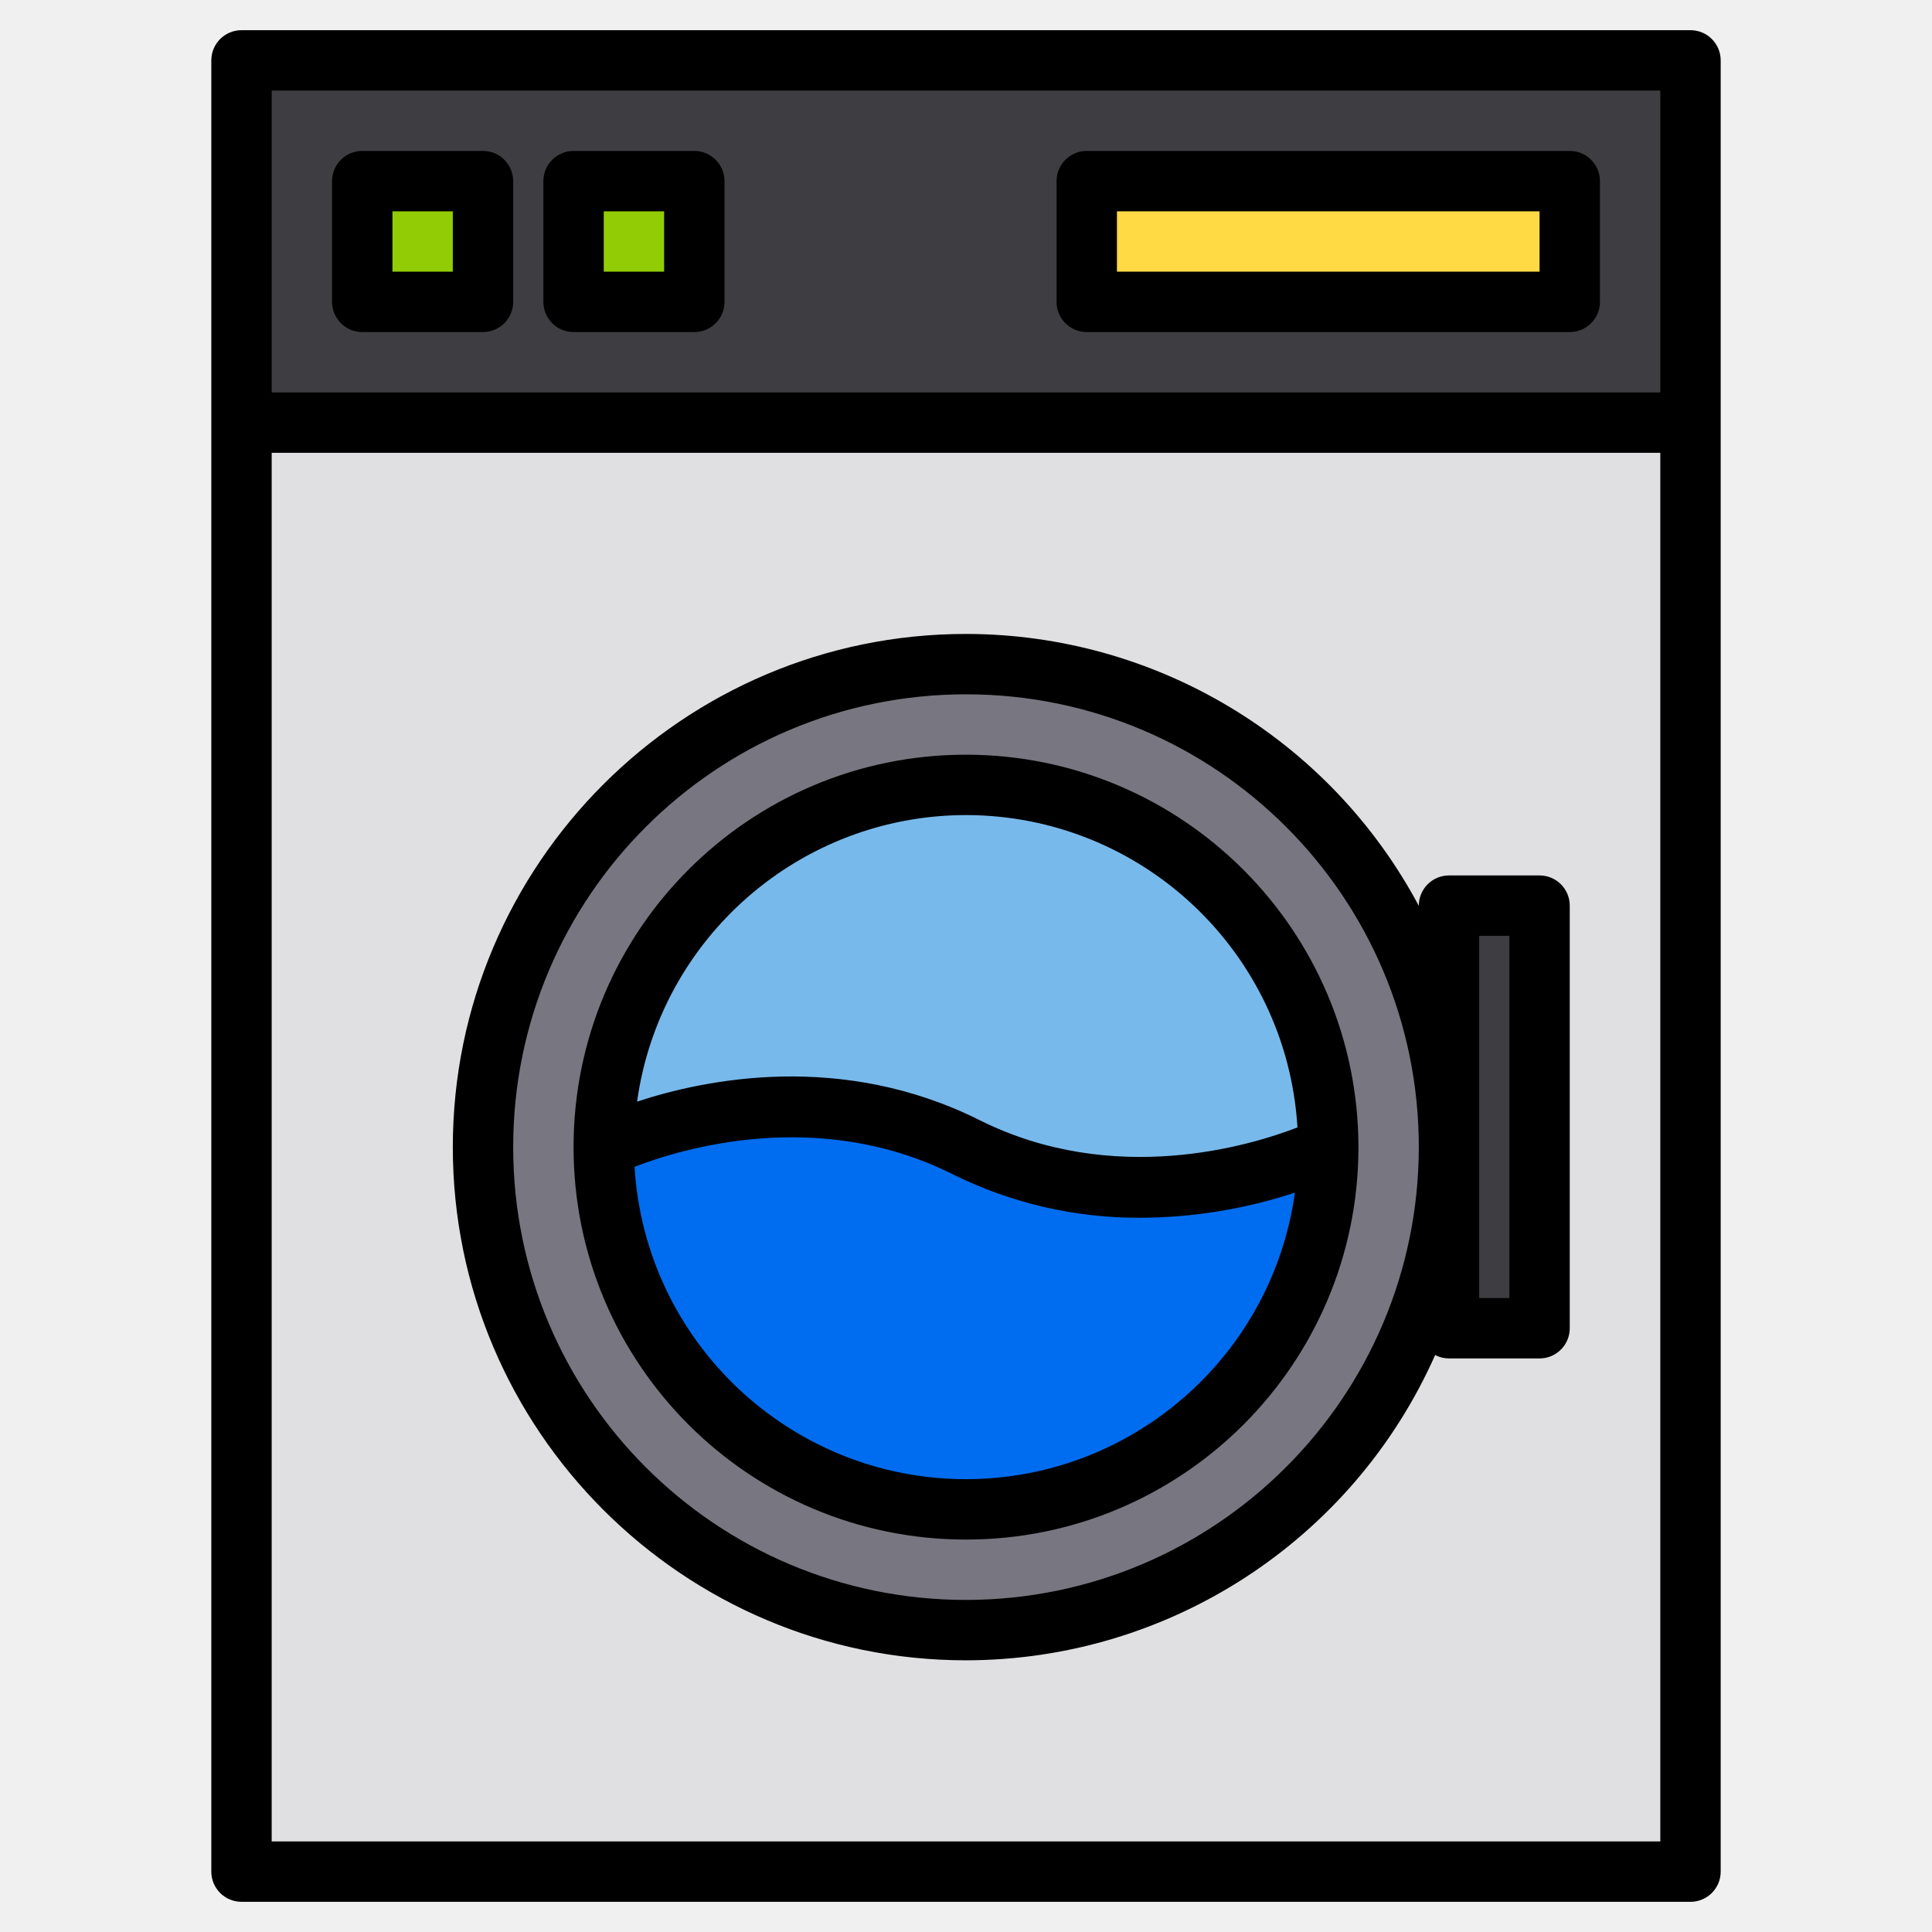
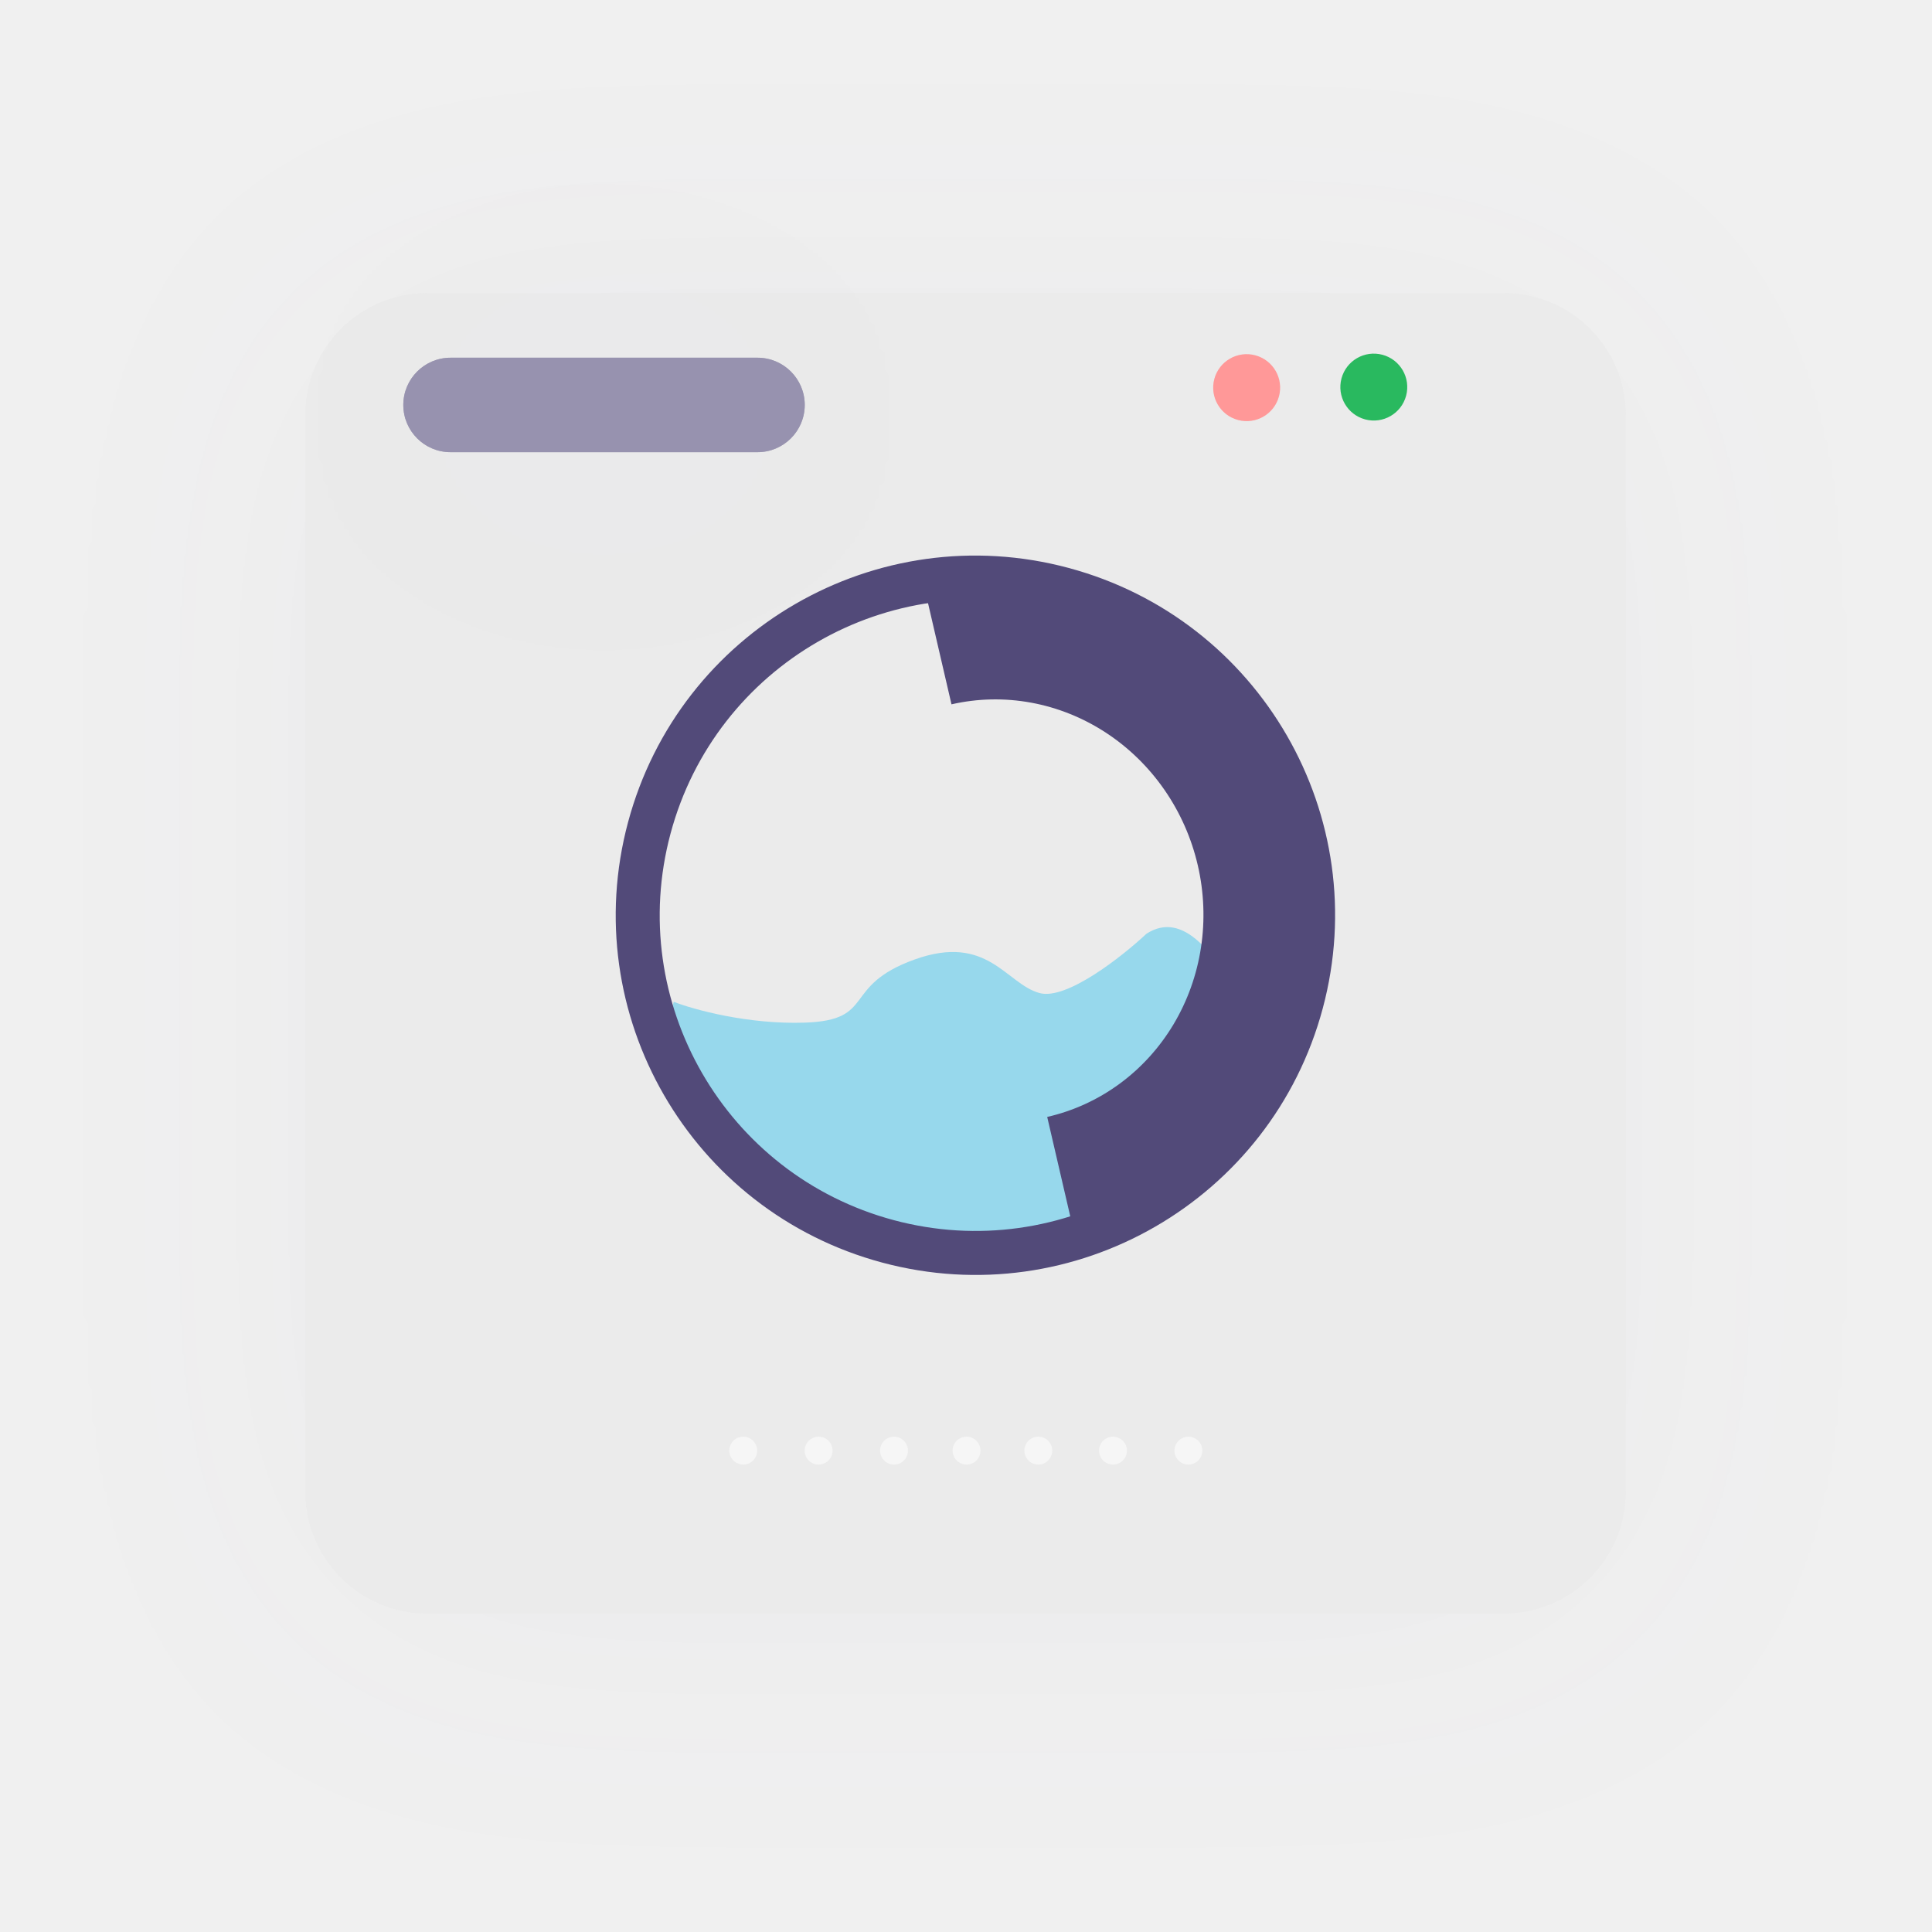
- <svg xmlns="http://www.w3.org/2000/svg" height="512" viewBox="0 0 512 512" width="512">
-   <g>
-     <g>
-       <path d="m64 112h384v384h-384z" fill="#e0e0e2" />
-       <path d="m64 16h384v96h-384z" fill="#3e3d42" />
-       <circle cx="256" cy="304" fill="#787680" r="128" />
-       <path d="m352 304s-48 24-96 0-96 0-96 0a96 96 0 0 1 192 0z" fill="#78b9eb" />
-       <path d="m352 304a96 96 0 0 1 -192 0s48-24 96 0 96 0 96 0z" fill="#006df0" />
-       <path d="m384 240h24v112h-24z" fill="#3e3d42" />
-       <path d="m96 48h32v32h-32z" fill="#91cc04" />
-       <path d="m152 48h32v32h-32z" fill="#91cc04" />
-       <path d="m288 48h128v32h-128z" fill="#ffda44" />
-     </g>
-     <g>
-       <path d="m448 8h-384a8 8 0 0 0 -8 8v480a8 8 0 0 0 8 8h384a8 8 0 0 0 8-8v-480a8 8 0 0 0 -8-8zm-8 480h-368v-368h368zm0-384h-368v-80h368z" />
-       <path d="m408 232h-24a8 8 0 0 0 -8 8v.06a136.126 136.126 0 0 0 -120-72.06c-74.99 0-136 61.01-136 136s61.01 136 136 136a136.191 136.191 0 0 0 124.33-80.9 7.935 7.935 0 0 0 3.67.9h24a8 8 0 0 0 8-8v-112a8 8 0 0 0 -8-8zm-152 192a120 120 0 1 1 120-120 120.134 120.134 0 0 1 -120 120zm144-80h-8v-96h8z" />
-       <path d="m256 200a104 104 0 1 0 104 104 104.112 104.112 0 0 0 -104-104zm0 16a88.11 88.11 0 0 1 87.84 82.78c-12.53 4.85-48.74 15.83-84.26-1.94-36.46-18.22-72.43-10.93-90.75-4.9a88.132 88.132 0 0 1 87.17-75.94zm0 176a88.11 88.11 0 0 1 -87.84-82.78c12.53-4.85 48.74-15.83 84.26 1.94a110.558 110.558 0 0 0 49.88 11.56 132.394 132.394 0 0 0 40.87-6.66 88.132 88.132 0 0 1 -87.17 75.94z" />
-       <path d="m128 40h-32a8 8 0 0 0 -8 8v32a8 8 0 0 0 8 8h32a8 8 0 0 0 8-8v-32a8 8 0 0 0 -8-8zm-8 32h-16v-16h16z" />
-       <path d="m184 40h-32a8 8 0 0 0 -8 8v32a8 8 0 0 0 8 8h32a8 8 0 0 0 8-8v-32a8 8 0 0 0 -8-8zm-8 32h-16v-16h16z" />
-       <path d="m416 40h-128a8 8 0 0 0 -8 8v32a8 8 0 0 0 8 8h128a8 8 0 0 0 8-8v-32a8 8 0 0 0 -8-8zm-8 32h-112v-16h112z" />
-     </g>
+ <svg xmlns="http://www.w3.org/2000/svg" width="633" height="633" viewBox="0 0 633 633" fill="none">
+   <g filter="url(#filter0_d)">
+     <rect x="100" y="96" width="432.692" height="432.692" rx="40" fill="#EBEBEB" />
  </g>
+   <g filter="url(#filter1_d)">
+     <rect x="132.14" y="117.204" width="131.526" height="30.948" rx="15.474" fill="#524A79" />
+     <rect x="132.14" y="117.204" width="131.526" height="30.948" rx="15.474" fill="white" fill-opacity="0.4" />
+   </g>
+   <circle cx="408.454" cy="127.009" r="10.96" transform="rotate(15 408.454 127.009)" fill="#FF7E7E" />
+   <circle cx="408.454" cy="127.009" r="10.96" transform="rotate(15 408.454 127.009)" fill="white" fill-opacity="0.2" />
+   <circle cx="243.513" cy="475.287" r="4.567" transform="rotate(-15 243.513 475.287)" fill="#F6F6F6" />
+   <circle cx="268.213" cy="475.287" r="4.567" transform="rotate(-15 268.213 475.287)" fill="#F6F6F6" />
+   <circle cx="292.918" cy="475.287" r="4.567" transform="rotate(-15 292.918 475.287)" fill="#F6F6F6" />
+   <circle cx="316.674" cy="475.287" r="4.567" transform="rotate(-15 316.674 475.287)" fill="#F6F6F6" />
+   <circle cx="340.195" cy="475.285" r="4.567" transform="rotate(-15 340.195 475.285)" fill="#F6F6F6" />
+   <circle cx="364.66" cy="475.287" r="4.567" transform="rotate(-15 364.66 475.287)" fill="#F6F6F6" />
+   <circle cx="389.363" cy="475.287" r="4.567" transform="rotate(-15 389.363 475.287)" fill="#F6F6F6" />
+   <circle cx="450.112" cy="126.824" r="10.96" transform="rotate(15 450.112 126.824)" fill="#29B95F" />
+   <path d="M263.827 335.05C245.117 335.711 227.306 330.781 220.739 328.233L216.248 344.995L236.892 375.584L280.923 405.348L338.781 409.977L366.423 393.271C385.078 381.88 419.727 353.847 409.091 332.842C398.456 311.837 387.629 298.251 375.647 305.915C367.656 313.387 349.469 327.74 340.647 325.376C329.619 322.421 323.697 305.705 299.623 314.384C275.55 323.062 287.215 334.225 263.827 335.05Z" fill="#97D8EC" />
+   <path d="M433.391 330.37C416.549 393.224 351.943 430.525 289.089 413.683C226.235 396.841 188.934 332.235 205.776 269.381C222.618 206.527 287.224 169.226 350.078 186.068C412.932 202.91 450.233 267.516 433.391 330.37ZM219.695 273.11C204.913 328.277 237.651 384.982 292.818 399.764C347.985 414.546 404.69 381.808 419.472 326.641C434.254 271.474 401.516 214.769 346.349 199.987C291.182 185.205 234.477 217.943 219.695 273.11Z" fill="#524A79" />
+   <path d="M303.035 193.216C316.316 190.175 330.097 189.883 343.592 192.357C357.087 194.831 370.032 200.023 381.688 207.636C393.343 215.248 403.481 225.133 411.522 236.726C419.564 248.319 425.351 261.393 428.554 275.2C431.757 289.008 432.313 303.28 430.19 317.201C428.067 331.121 423.306 344.418 416.18 356.333C409.054 368.247 399.703 378.545 388.659 386.639C377.615 394.733 365.095 400.464 351.815 403.506L343.104 365.953C351.641 363.998 359.689 360.314 366.789 355.11C373.889 349.907 379.9 343.287 384.481 335.628C389.062 327.969 392.122 319.421 393.487 310.472C394.852 301.523 394.495 292.349 392.436 283.472C390.377 274.596 386.656 266.192 381.487 258.739C376.318 251.287 369.801 244.932 362.308 240.038C354.815 235.144 346.493 231.807 337.818 230.216C329.143 228.626 320.283 228.814 311.746 230.769L303.035 193.216Z" fill="#524A79" />
+   <defs>
+     <filter id="filter0_d" x="0" y="0" width="632.692" height="632.692" filterUnits="userSpaceOnUse" color-interpolation-filters="sRGB">
+       <feFlood flood-opacity="0" result="BackgroundImageFix" />
+       <feColorMatrix in="SourceAlpha" type="matrix" values="0 0 0 0 0 0 0 0 0 0 0 0 0 0 0 0 0 0 127 0" />
+       <feOffset dy="4" />
+       <feGaussianBlur stdDeviation="50" />
+       <feColorMatrix type="matrix" values="0 0 0 0 0.322 0 0 0 0 0.29 0 0 0 0 0.475 0 0 0 0.03 0" />
+       <feBlend mode="normal" in2="BackgroundImageFix" result="effect1_dropShadow" />
+       <feBlend mode="normal" in="SourceGraphic" in2="effect1_dropShadow" result="shape" />
+     </filter>
+     <filter id="filter1_d" x="32.14" y="21.204" width="331.526" height="230.948" filterUnits="userSpaceOnUse" color-interpolation-filters="sRGB">
+       <feFlood flood-opacity="0" result="BackgroundImageFix" />
+       <feColorMatrix in="SourceAlpha" type="matrix" values="0 0 0 0 0 0 0 0 0 0 0 0 0 0 0 0 0 0 127 0" />
+       <feOffset dy="4" />
+       <feGaussianBlur stdDeviation="50" />
+       <feColorMatrix type="matrix" values="0 0 0 0 0.322 0 0 0 0 0.29 0 0 0 0 0.475 0 0 0 0.03 0" />
+       <feBlend mode="normal" in2="BackgroundImageFix" result="effect1_dropShadow" />
+       <feBlend mode="normal" in="SourceGraphic" in2="effect1_dropShadow" result="shape" />
+     </filter>
+   </defs>
</svg>
